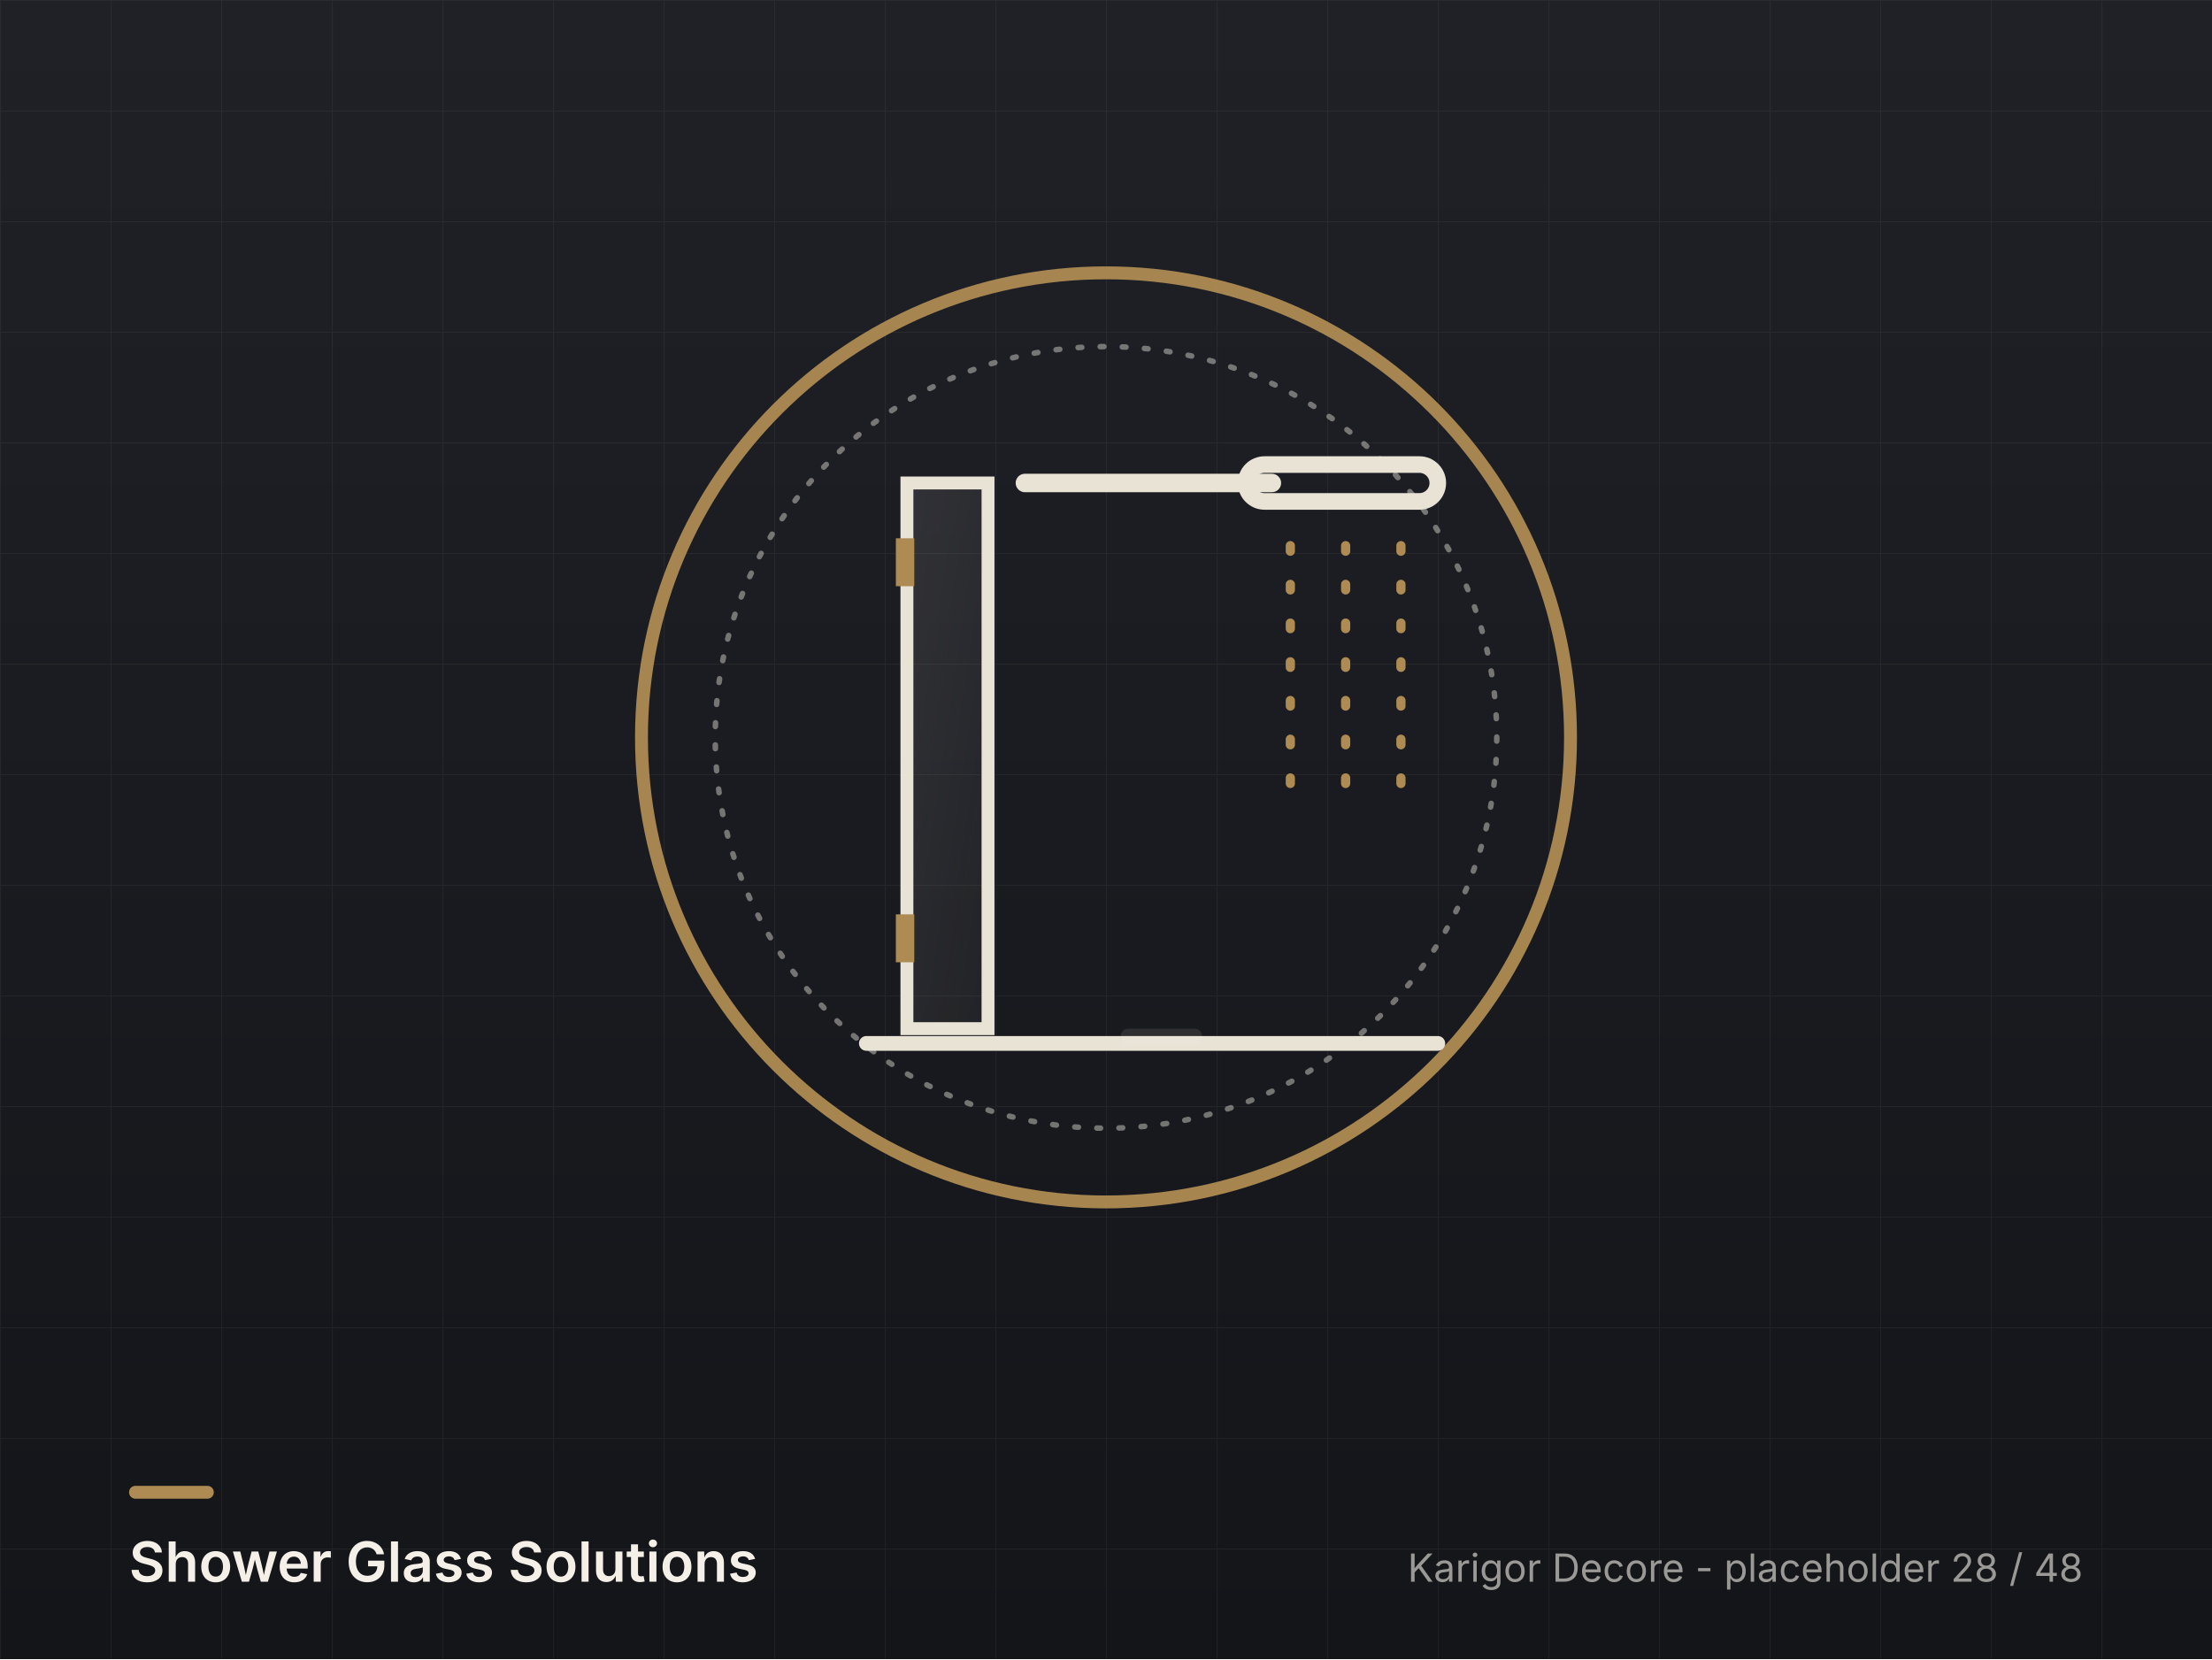
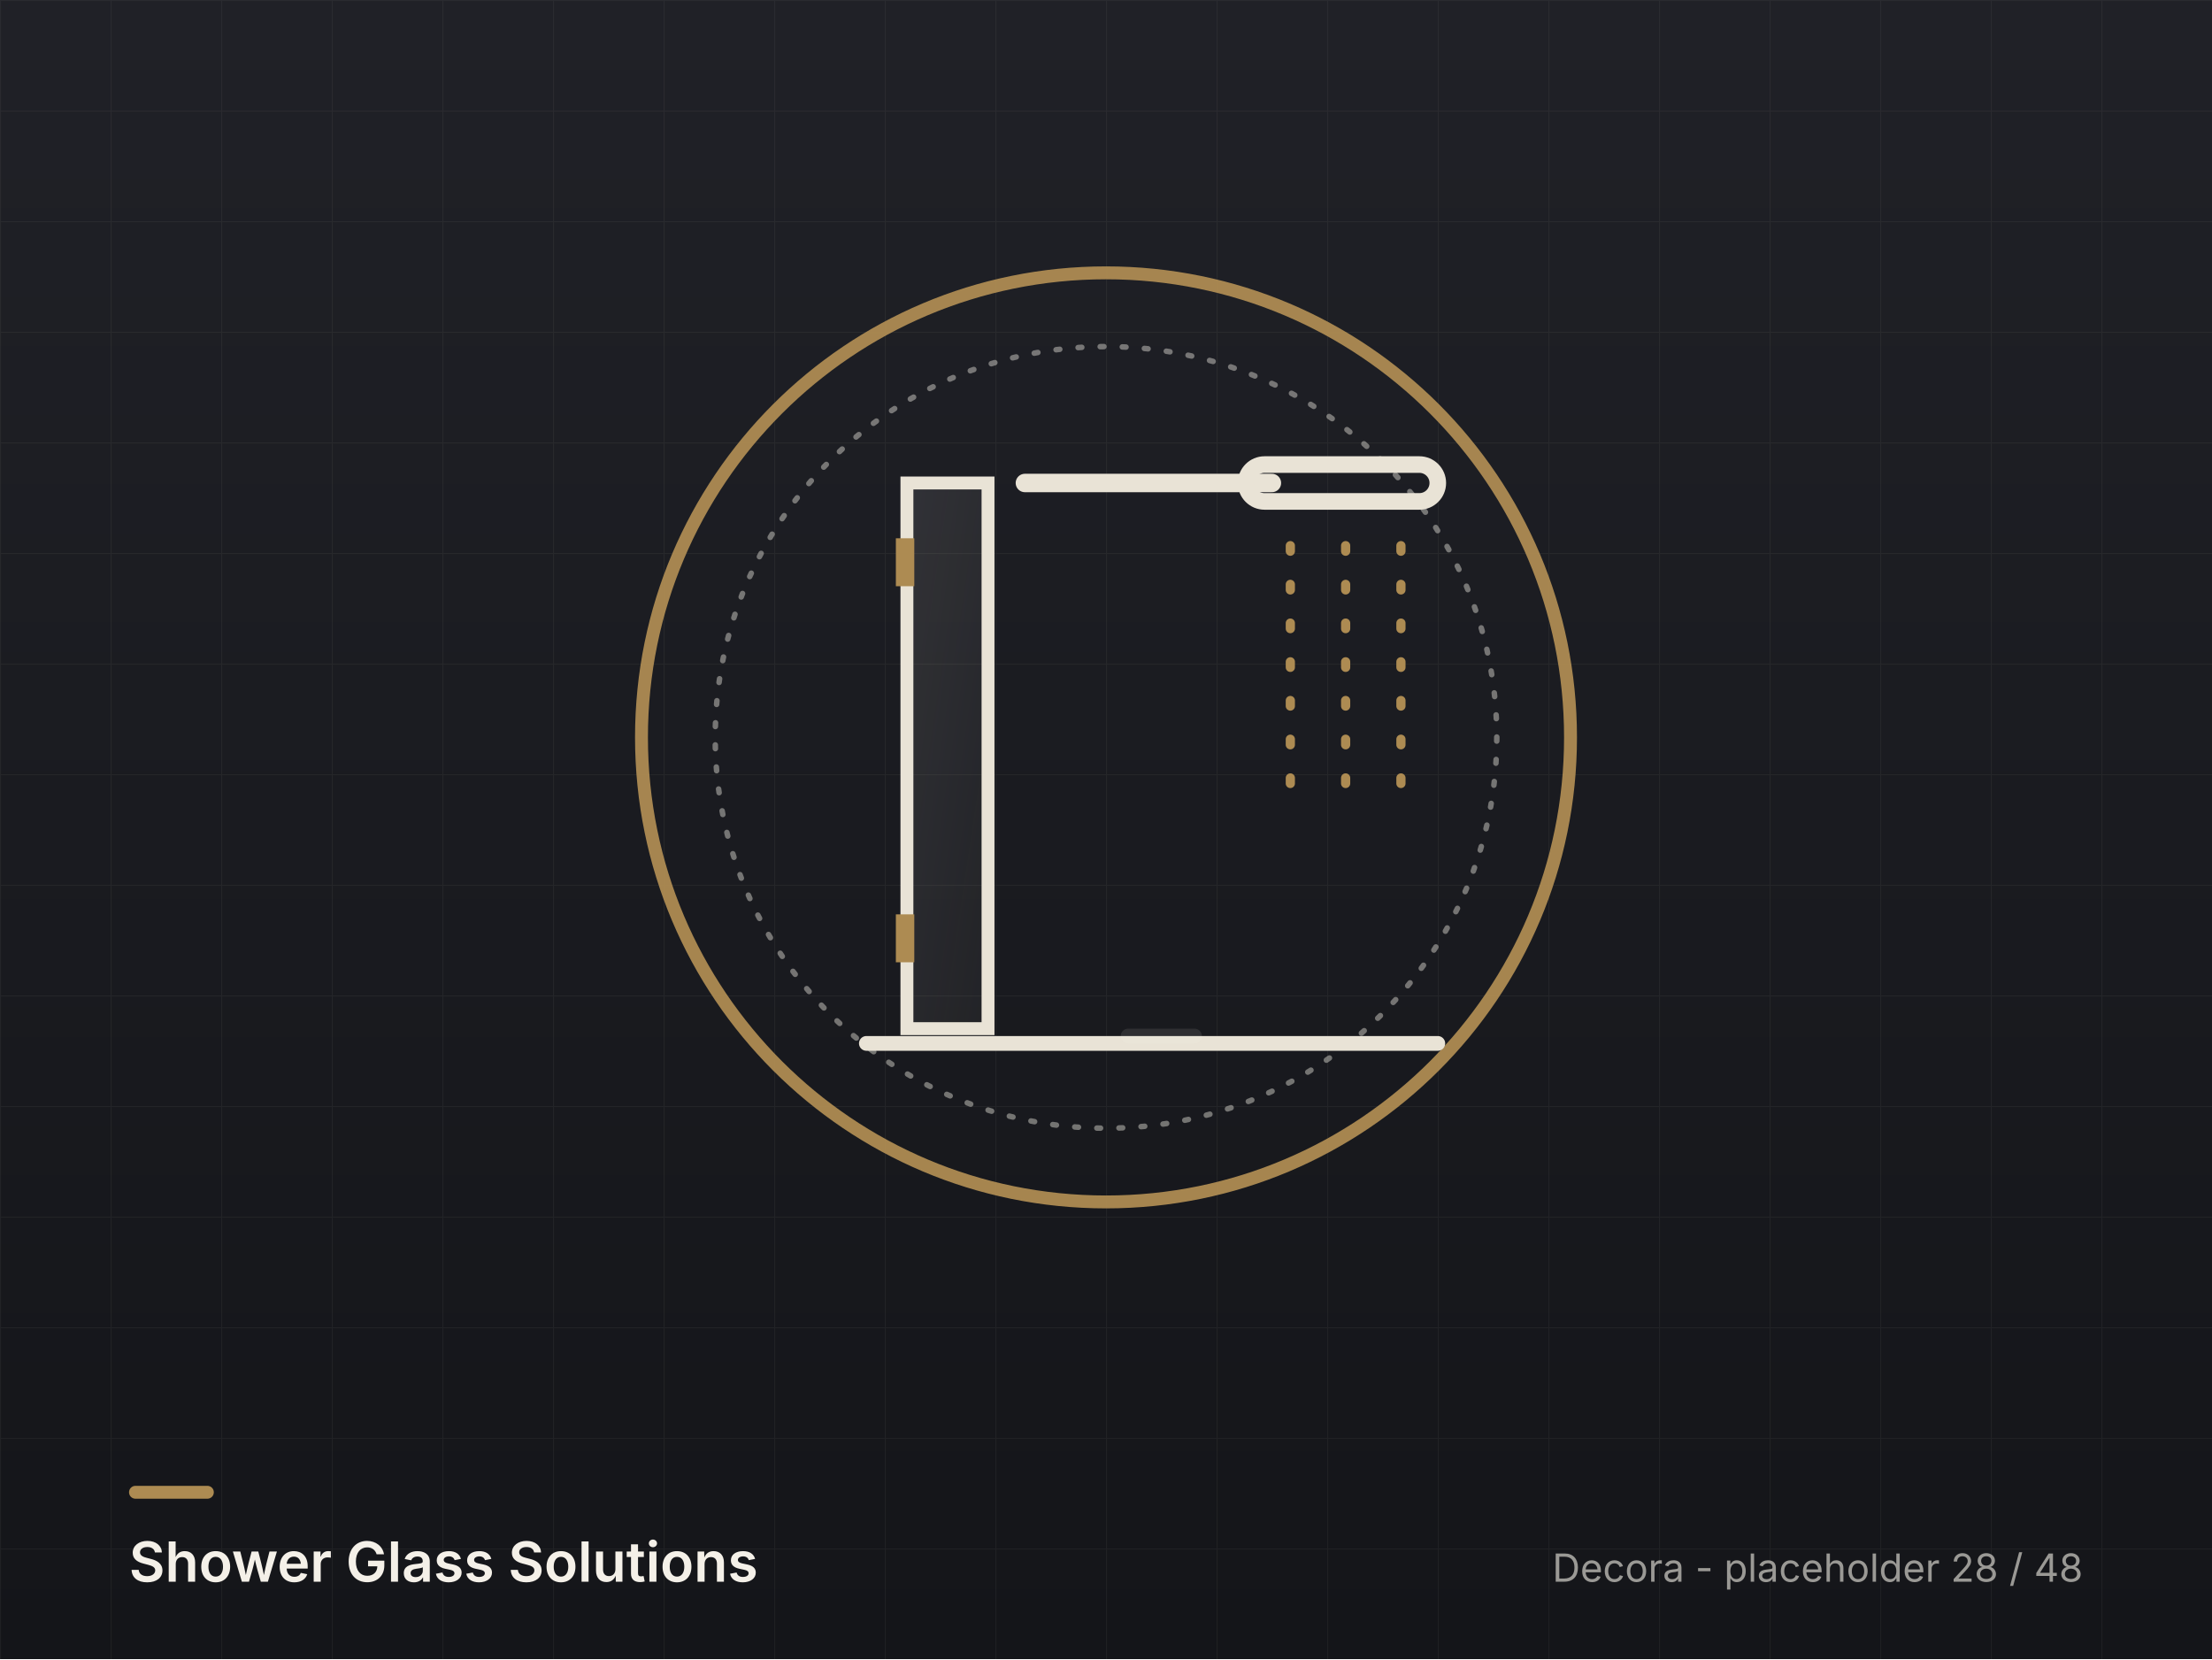
- <svg xmlns="http://www.w3.org/2000/svg" viewBox="0 0 1200 900" width="1200" height="900" role="img" aria-label="Shower Glass Solutions - Karigor Decore placeholder image">
+ <svg xmlns="http://www.w3.org/2000/svg" viewBox="0 0 1200 900" width="1200" height="900" role="img" aria-label="Shower Glass Solutions - Decora placeholder image">
  <defs>
    <linearGradient id="bg" x1="0" y1="0" x2="0" y2="1">
      <stop offset="0" stop-color="#202127" />
      <stop offset="1" stop-color="#141519" />
    </linearGradient>
    <linearGradient id="glassGrad" x1="0" y1="0" x2="1" y2="1">
      <stop offset="0" stop-color="rgba(244,240,232,0.10)" />
      <stop offset="1" stop-color="rgba(244,240,232,0.04)" />
    </linearGradient>
    <pattern id="grid" width="60" height="60" patternUnits="userSpaceOnUse">
      <path d="M60 0H0V60" fill="none" stroke="rgba(244,240,232,0.05)" stroke-width="1" />
    </pattern>
  </defs>
  <rect width="1200" height="900" fill="url(#bg)" />
  <rect width="1200" height="900" fill="url(#grid)" />
  <circle cx="600" cy="400" r="252" fill="none" stroke="#ad8b52" stroke-width="7" opacity="0.95" />
  <circle cx="600" cy="400" r="212" fill="none" stroke="rgba(244,240,232,0.42)" stroke-width="3" stroke-dasharray="2 10" stroke-linecap="round" />
  <rect x="492" y="262" width="44" height="296" fill="url(#glassGrad)" stroke="#e9e3d6" stroke-width="7" />
  <rect x="486" y="292" width="10" height="26" fill="#ad8b52" />
  <rect x="486" y="496" width="10" height="26" fill="#ad8b52" />
  <line x1="556" y1="262" x2="690" y2="262" stroke="#e9e3d6" stroke-width="10" stroke-linecap="round" />
  <rect x="676" y="252" width="104" height="20" rx="10" fill="none" stroke="#e9e3d6" stroke-width="9" />
  <line x1="700" y1="296" x2="700" y2="430" stroke="#ad8b52" stroke-width="5" stroke-dasharray="3 18" stroke-linecap="round" />
  <line x1="730" y1="296" x2="730" y2="430" stroke="#ad8b52" stroke-width="5" stroke-dasharray="3 18" stroke-linecap="round" />
  <line x1="760" y1="296" x2="760" y2="430" stroke="#ad8b52" stroke-width="5" stroke-dasharray="3 18" stroke-linecap="round" />
  <line x1="470" y1="566" x2="780" y2="566" stroke="#e9e3d6" stroke-width="8" stroke-linecap="round" />
  <rect x="608" y="558" width="44" height="8" rx="4" fill="rgba(244,240,232,0.10)" />
  <g font-family="'Sora','Inter',system-ui,sans-serif">
    <rect x="70" y="806" width="46" height="7" rx="3.5" fill="#ad8b52" />
    <text x="70" y="858" font-size="30" font-weight="600" fill="#f4f0e8">Shower Glass Solutions</text>
-     <text x="1130" y="858" font-size="21" fill="rgba(244,240,232,0.60)" text-anchor="end">Karigor Decore - placeholder 28 / 48</text>
+     <text x="1130" y="858" font-size="21" fill="rgba(244,240,232,0.60)" text-anchor="end">Decora - placeholder 28 / 48</text>
  </g>
</svg>
